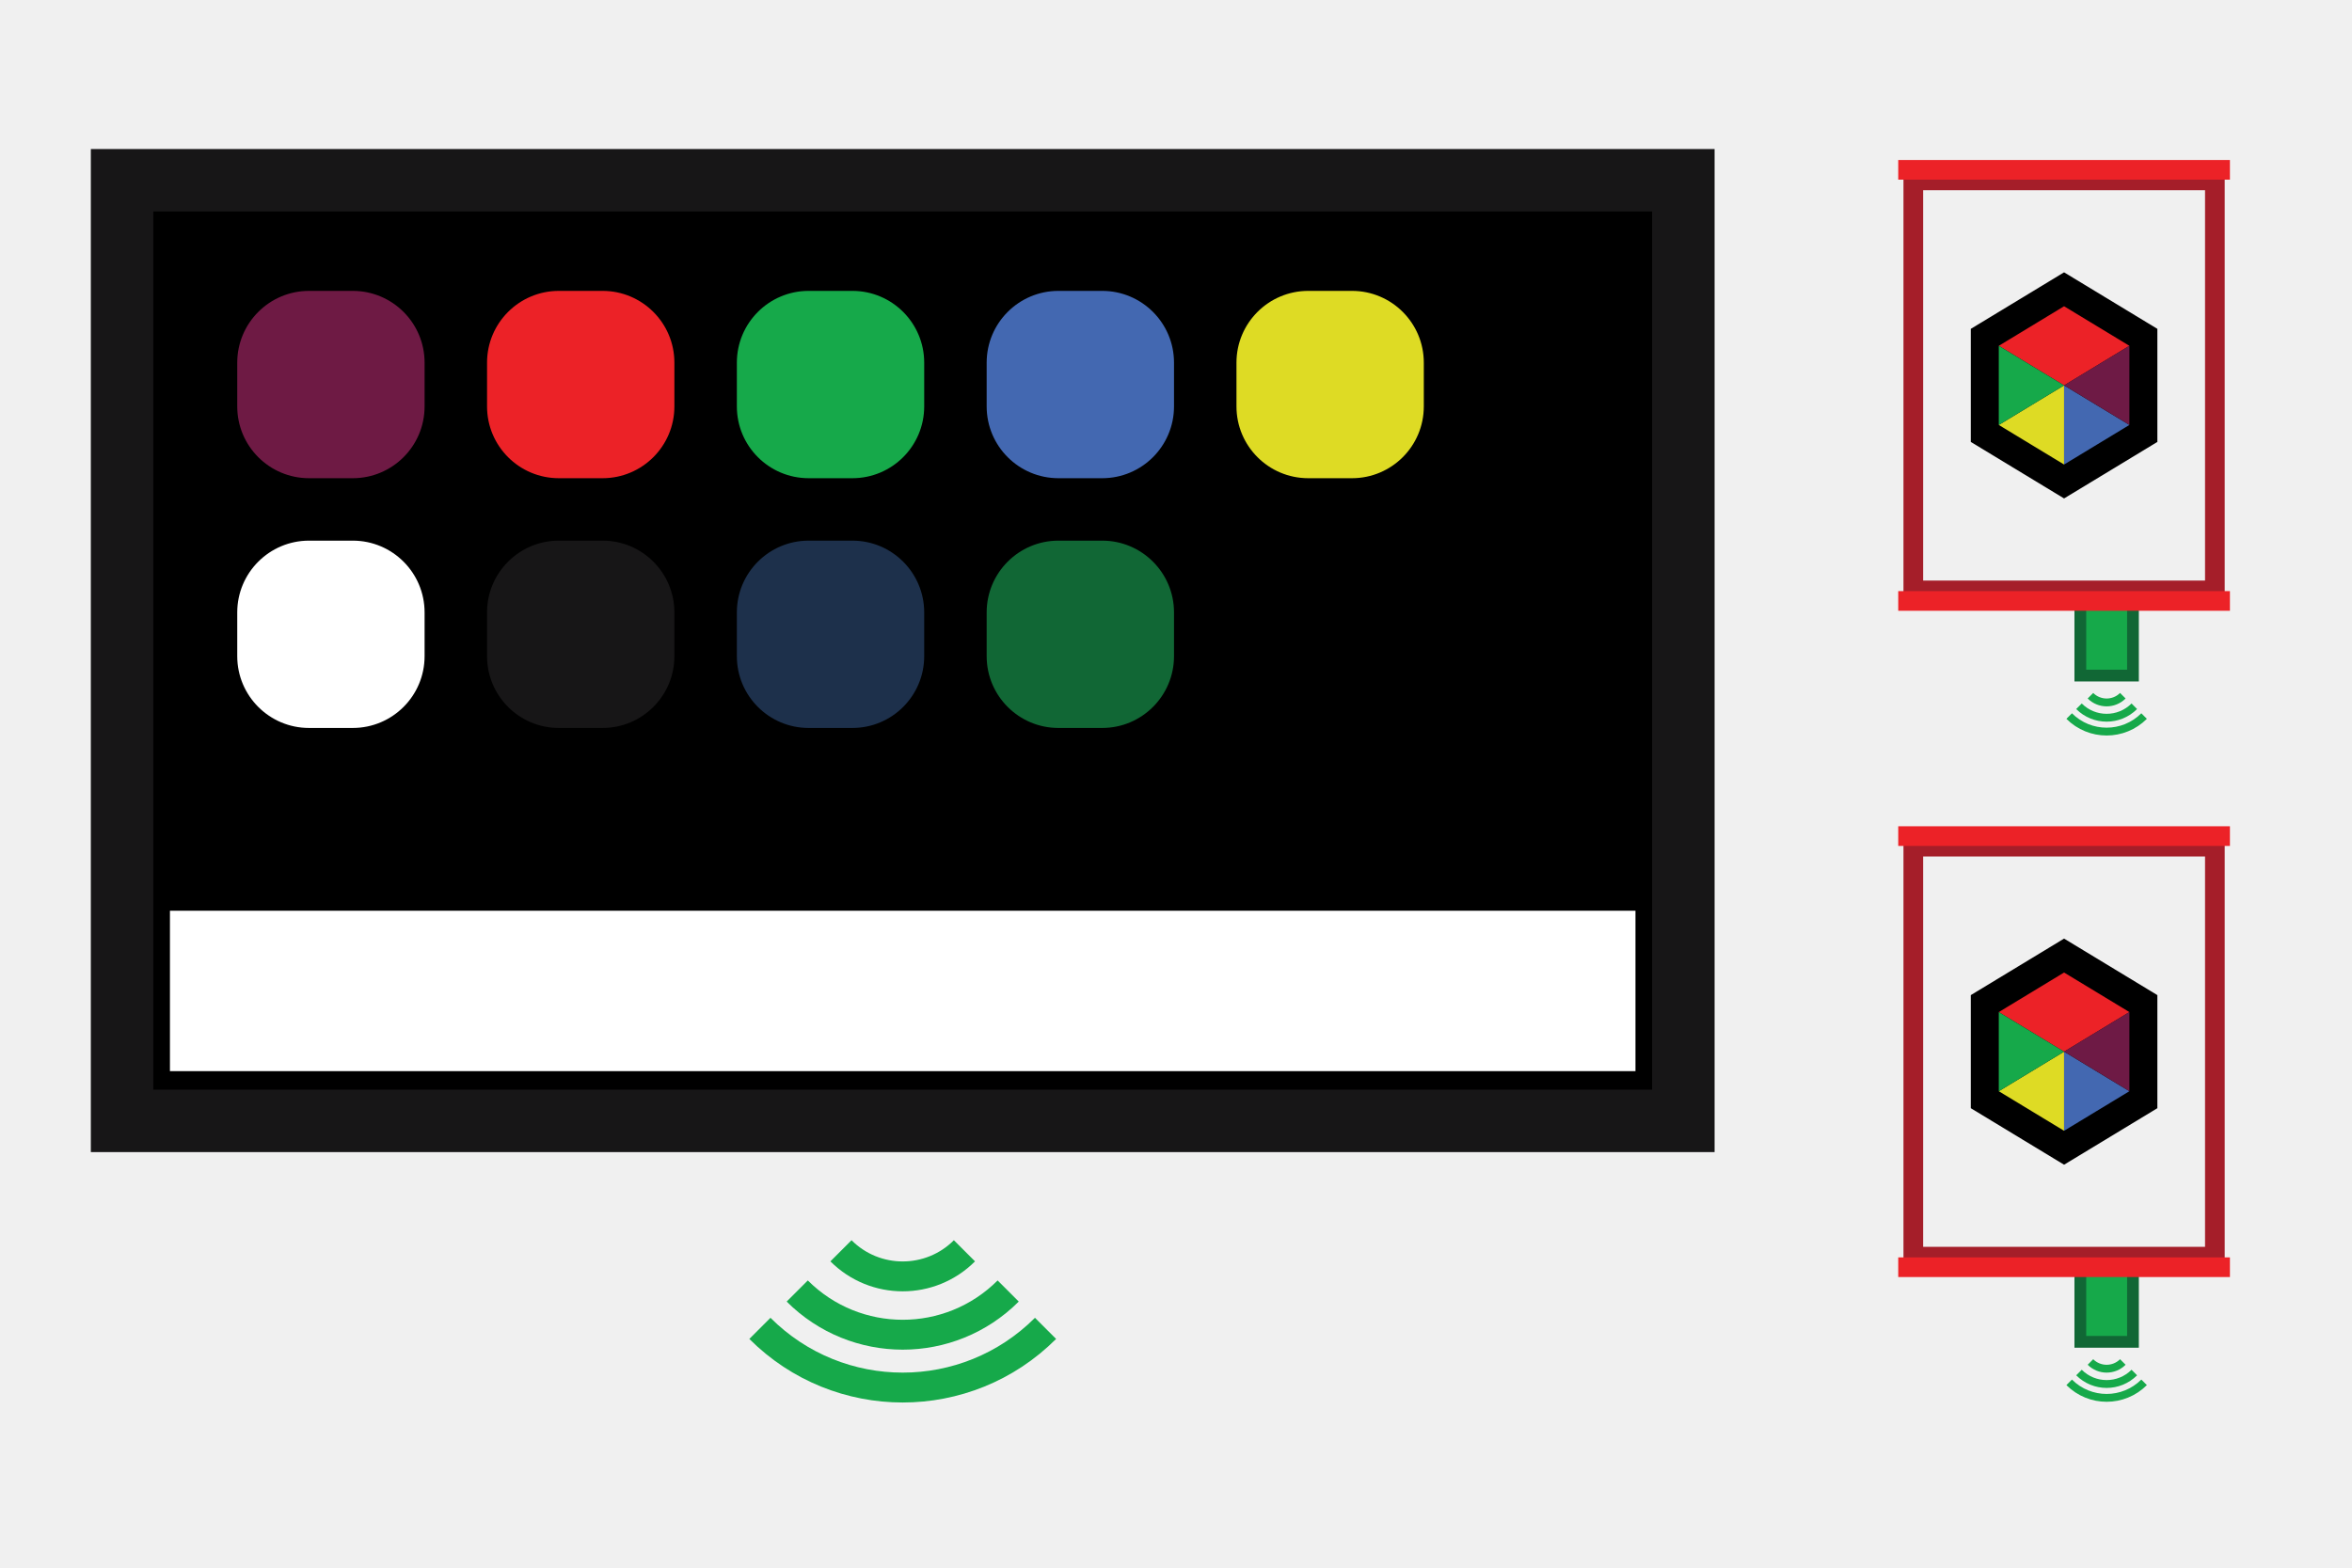
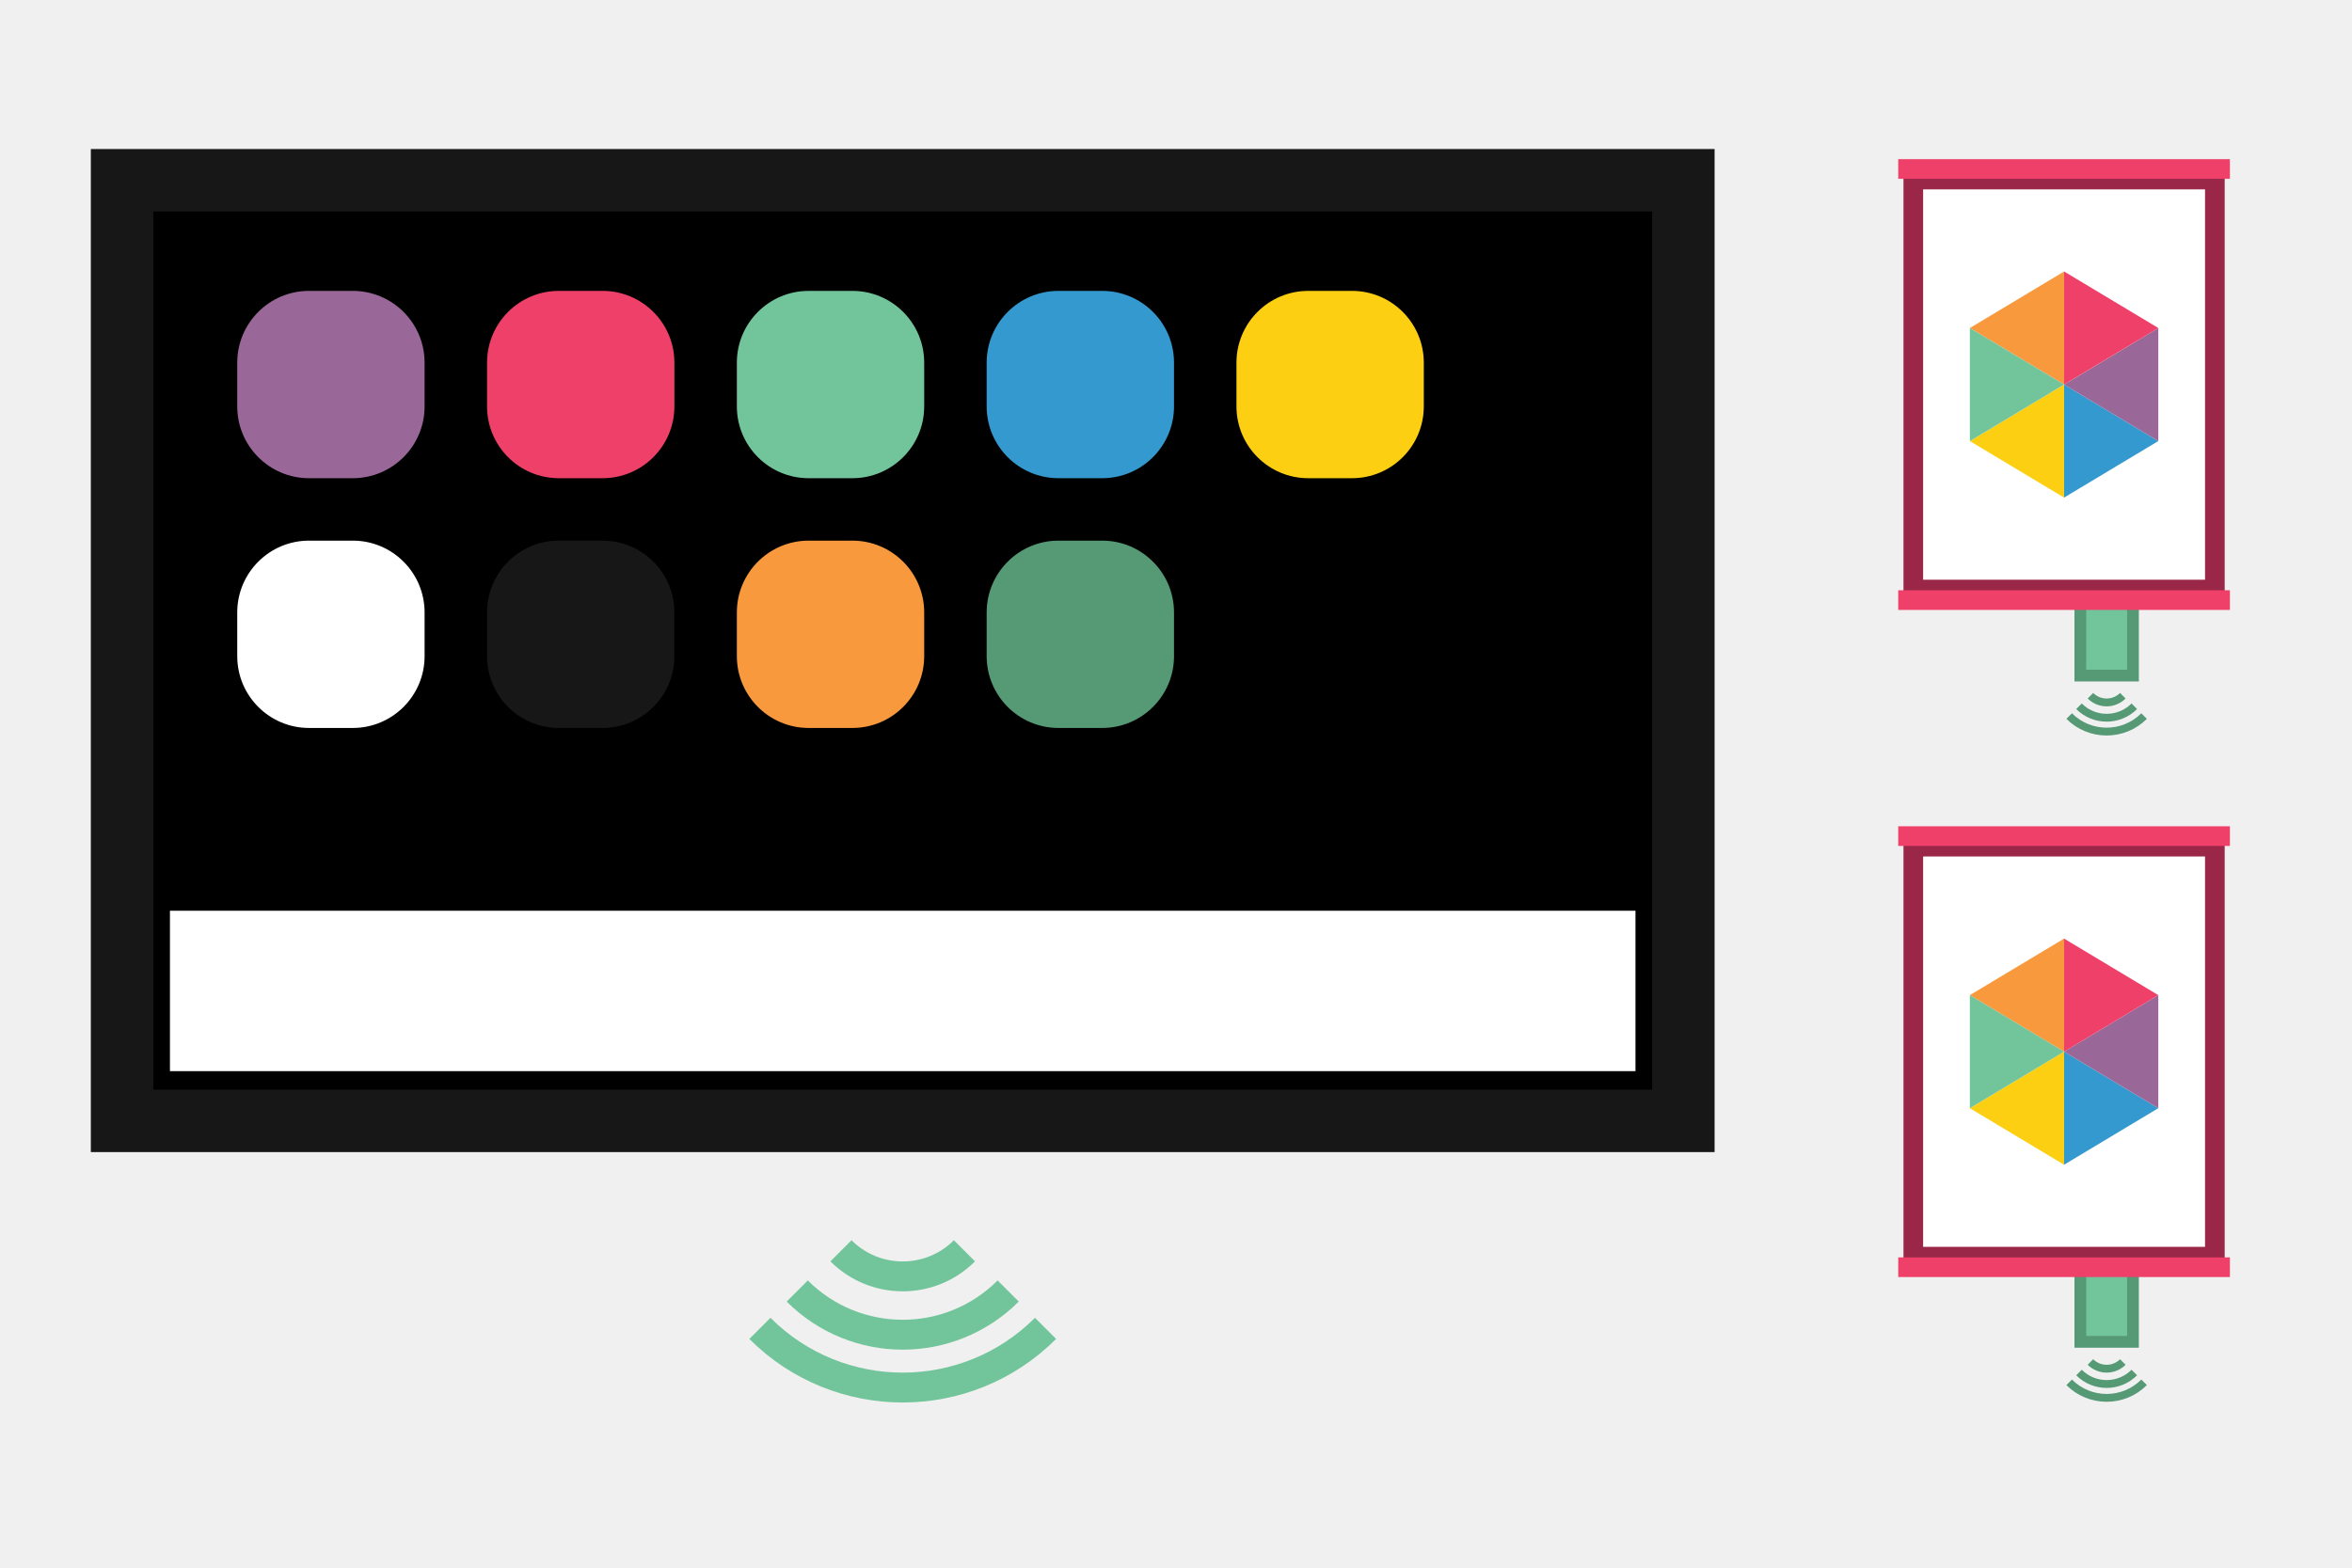
<svg xmlns="http://www.w3.org/2000/svg" version="1.1" id="Layer_1" x="0px" y="0px" width="600px" height="400px" viewBox="0 0 600 400" enable-background="new 0 0 600 400" xml:space="preserve">
  <g>
+     <path fill="none" d="M404.143,267.286" />
+   </g>
+   <rect x="530.696" y="153.192" fill="#72C59B" stroke="#569975" stroke-width="3" stroke-miterlimit="10" width="13.428" height="19.182" />
+   <g>
    <g>
-       <path fill="none" d="M404.143,267.286" />
+       <path fill="none" stroke="#569975" stroke-width="2" stroke-miterlimit="10" d="M546.963,182.706    c-5.281,5.281-13.83,5.281-19.111,0" />
+       <path fill="none" stroke="#569975" stroke-width="2" stroke-miterlimit="10" d="M544.465,180.206c-3.899,3.9-10.215,3.9-14.115,0" />
+       <path fill="none" stroke="#569975" stroke-width="2" stroke-miterlimit="10" d="M541.539,177.515    c-2.283,2.283-5.979,2.283-8.264,0" />
+     </g>
+   </g>
+   <rect x="530.696" y="323.191" fill="#72C59B" stroke="#569975" stroke-width="3" stroke-miterlimit="10" width="13.428" height="19.183" />
+   <g>
+     <g>
+       <path fill="none" stroke="#569975" stroke-width="2" stroke-miterlimit="10" d="M546.963,352.706c-5.281,5.28-13.83,5.28-19.111,0    " />
+       <path fill="none" stroke="#569975" stroke-width="2" stroke-miterlimit="10" d="M544.465,350.206    c-3.899,3.899-10.215,3.899-14.115,0" />
+       <path fill="none" stroke="#569975" stroke-width="2" stroke-miterlimit="10" d="M541.539,347.516    c-2.283,2.282-5.979,2.282-8.264,0" />
+     </g>
+   </g>
+   <g>
+     <g>
+       <rect x="488.089" y="45.809" fill="#FFFFFF" stroke="#9A2748" stroke-width="5.013" stroke-miterlimit="10" width="76.926" height="104.615" />
+       <line fill="none" stroke="#EF4069" stroke-width="5.013" stroke-miterlimit="10" x1="484.243" y1="43.117" x2="568.858" y2="43.117" />
+       <line fill="none" stroke="#EF4069" stroke-width="5.013" stroke-miterlimit="10" x1="484.243" y1="153.117" x2="568.858" y2="153.117" />
    </g>
    <g>
-       <rect x="530.696" y="153.192" fill="#16A94A" stroke="#116735" stroke-width="3" stroke-miterlimit="10" width="13.428" height="19.182" />
-       <g>
-         <rect x="488.088" y="46.024" fill="none" stroke="#A51E29" stroke-width="5.013" stroke-miterlimit="10" width="76.928" height="104.616" />
-         <line fill="none" stroke="#EC2227" stroke-width="5.013" stroke-miterlimit="10" x1="484.244" y1="43.333" x2="568.86" y2="43.333" />
-         <line fill="none" stroke="#EC2227" stroke-width="5.013" stroke-miterlimit="10" x1="484.244" y1="153.333" x2="568.86" y2="153.333" />
-         <g>
-           <path fill="none" d="M551.188,105.446" />
-         </g>
-         <g>
-           <path fill="none" d="M503.117,76.603" />
-         </g>
-         <g>
-           <path fill="none" d="M503.117,105.446" />
-         </g>
-         <g>
-           <path fill="none" d="M551.188,76.603" />
-         </g>
-         <polygon points="550.35,112.757 526.551,127.179 502.754,112.757 502.754,83.908 526.551,69.485 550.35,83.908    " />
-         <g>
-           <polygon fill="#EC2227" points="526.551,98.333 509.895,88.235 526.551,78.139 543.211,88.235     " />
-           <polygon fill="#DEDB24" points="526.551,98.333 526.551,108.427 526.551,118.524 518.221,113.476 509.895,108.427       518.221,103.38     " />
-           <polygon fill="#4368B1" points="526.553,98.333 526.553,108.427 526.551,118.524 534.879,113.476 543.211,108.427       534.879,103.38     " />
-           <polygon fill="#16A94A" points="509.895,88.235 518.221,93.285 526.551,98.333 518.221,103.38 509.895,108.427 509.895,98.333           " />
-           <polygon fill="#6E1A45" points="543.211,88.224 534.879,93.273 526.551,98.319 534.879,103.366 543.211,108.415 543.211,98.319           " />
-         </g>
-       </g>
-       <g>
-         <g>
-           <path fill="none" stroke="#16A94A" stroke-width="2" stroke-miterlimit="10" d="M546.963,182.706      c-5.281,5.281-13.83,5.281-19.111,0" />
-           <path fill="none" stroke="#16A94A" stroke-width="2" stroke-miterlimit="10" d="M544.465,180.206c-3.9,3.9-10.215,3.9-14.115,0" />
-           <path fill="none" stroke="#16A94A" stroke-width="2" stroke-miterlimit="10" d="M541.539,177.515      c-2.283,2.283-5.979,2.283-8.264,0" />
-         </g>
-       </g>
+       <polygon fill="#3499CE" points="526.551,98.117 538.573,105.33 550.589,112.541 538.569,119.752 526.551,126.965 526.551,112.541       " />
+       <polygon fill="#9A6799" points="550.589,83.695 538.583,90.906 526.551,98.117 538.569,105.33 550.589,112.541 550.589,98.117       " />
+       <polygon fill="#F8993D" points="526.553,69.271 514.531,76.482 502.512,83.695 514.532,90.906 526.553,98.117 526.553,83.695       " />
+       <polygon fill="#EF4069" points="526.551,69.271 538.569,76.482 550.589,83.695 538.569,90.906 526.551,98.117 526.551,83.695       " />
+       <polygon fill="#FDCF12" points="526.553,98.117 514.531,105.33 502.512,112.541 514.532,119.752 526.553,126.965 526.553,112.541       " />
+       <polygon fill="#72C59B" points="502.514,83.695 514.531,90.906 526.551,98.117 514.533,105.33 502.514,112.541 502.514,98.117       " />
+     </g>
+   </g>
+   <g>
+     <g>
+       <path fill="none" stroke="#72C59B" stroke-width="7.625" stroke-miterlimit="10" d="M266.719,338.938    c-20.139,20.135-52.731,20.135-72.869,0" />
+       <path fill="none" stroke="#72C59B" stroke-width="7.625" stroke-miterlimit="10" d="M257.192,329.404    c-14.874,14.869-38.94,14.869-53.814,0" />
+       <path fill="none" stroke="#72C59B" stroke-width="7.625" stroke-miterlimit="10" d="M246.033,319.146    c-8.701,8.703-22.797,8.703-31.501,0" />
+     </g>
+   </g>
+   <g>
+     <rect x="31.14" y="45.993" stroke="#171718" stroke-width="15.931" stroke-miterlimit="10" width="398.29" height="240" />
+     <rect x="43.354" y="232.375" fill="#FFFFFF" width="373.859" height="40.932" />
+     <path id="rect3330_3_" fill="#9A6799" d="M89.993,122.015H78.835c-10.111,0-18.314-8.201-18.314-18.32V92.54   c0-10.119,8.203-18.32,18.314-18.32h11.158c10.116,0,18.321,8.201,18.321,18.32v11.155   C108.315,113.815,100.109,122.015,89.993,122.015z" />
+     <path id="rect3330_1_" fill="#EF4069" d="M153.72,122.015h-11.159c-10.112,0-18.314-8.201-18.314-18.32V92.54   c0-10.119,8.202-18.32,18.314-18.32h11.159c10.115,0,18.32,8.201,18.32,18.32v11.155   C172.041,113.815,163.836,122.015,153.72,122.015z" />
+     <path id="rect3330_2_" fill="#72C59B" d="M217.445,122.015h-11.158c-10.111,0-18.313-8.201-18.313-18.32V92.54   c0-10.119,8.202-18.32,18.313-18.32h11.158c10.116,0,18.321,8.201,18.321,18.32v11.155   C235.767,113.815,227.562,122.015,217.445,122.015z" />
+     <path id="rect3330_4_" fill="#3499CE" d="M281.173,122.015h-11.158c-10.113,0-18.315-8.201-18.315-18.32V92.54   c0-10.119,8.202-18.32,18.315-18.32h11.158c10.115,0,18.32,8.201,18.32,18.32v11.155   C299.493,113.815,291.288,122.015,281.173,122.015z" />
+     <path id="rect3330_5_" fill="#FDCF12" d="M344.899,122.015H333.74c-10.113,0-18.314-8.201-18.314-18.32V92.54   c0-10.119,8.201-18.32,18.314-18.32h11.158c10.112,0,18.317,8.201,18.317,18.32v11.155   C363.217,113.815,355.012,122.015,344.899,122.015z" />
+     <path id="rect3330_7_" fill="#569975" d="M281.173,185.741h-11.158c-10.113,0-18.315-8.201-18.315-18.32v-11.155   c0-10.119,8.202-18.32,18.315-18.32h11.158c10.115,0,18.32,8.201,18.32,18.32v11.155   C299.493,177.54,291.288,185.741,281.173,185.741z" />
+     <path id="rect3330_8_" fill="#F8993D" d="M217.445,185.741h-11.158c-10.111,0-18.313-8.201-18.313-18.32v-11.155   c0-10.119,8.202-18.32,18.313-18.32h11.158c10.116,0,18.321,8.201,18.321,18.32v11.155   C235.767,177.54,227.562,185.741,217.445,185.741z" />
+     <path id="rect3330_9_" fill="#171718" d="M153.72,185.741h-11.159c-10.112,0-18.314-8.201-18.314-18.32v-11.155   c0-10.119,8.202-18.32,18.314-18.32h11.159c10.115,0,18.32,8.201,18.32,18.32v11.155   C172.041,177.54,163.836,185.741,153.72,185.741z" />
+     <path id="rect3330_10_" fill="#FFFFFF" d="M89.993,185.741H78.835c-10.111,0-18.314-8.201-18.314-18.32v-11.155   c0-10.119,8.203-18.32,18.314-18.32h11.158c10.116,0,18.321,8.201,18.321,18.32v11.155   C108.315,177.54,100.109,185.741,89.993,185.741z" />
+   </g>
+   <g>
+     <g>
+       <rect x="488.089" y="216.024" fill="#FFFFFF" stroke="#9A2748" stroke-width="5.013" stroke-miterlimit="10" width="76.926" height="104.615" />
+       <line fill="none" stroke="#EF4069" stroke-width="5.013" stroke-miterlimit="10" x1="484.243" y1="213.333" x2="568.858" y2="213.333" />
+       <line fill="none" stroke="#EF4069" stroke-width="5.013" stroke-miterlimit="10" x1="484.243" y1="323.333" x2="568.858" y2="323.333" />
    </g>
    <g>
-       <rect x="530.696" y="323.192" fill="#16A94A" stroke="#116735" stroke-width="3" stroke-miterlimit="10" width="13.428" height="19.182" />
-       <g>
-         <rect x="488.088" y="216.024" fill="none" stroke="#A51E29" stroke-width="5.013" stroke-miterlimit="10" width="76.928" height="104.614" />
-         <line fill="none" stroke="#EC2227" stroke-width="5.013" stroke-miterlimit="10" x1="484.244" y1="213.333" x2="568.86" y2="213.333" />
-         <line fill="none" stroke="#EC2227" stroke-width="5.013" stroke-miterlimit="10" x1="484.244" y1="323.333" x2="568.86" y2="323.333" />
-         <g>
-           <path fill="none" d="M551.188,275.446" />
-         </g>
-         <g>
-           <path fill="none" d="M503.117,246.603" />
-         </g>
-         <g>
-           <path fill="none" d="M503.117,275.446" />
-         </g>
-         <g>
-           <path fill="none" d="M551.188,246.603" />
-         </g>
-         <polygon points="550.35,282.757 526.551,297.179 502.754,282.757 502.754,253.907 526.551,239.485 550.35,253.907    " />
-         <g>
-           <polygon fill="#EC2227" points="526.551,268.333 509.895,258.235 526.551,248.14 543.211,258.235     " />
-           <polygon fill="#DEDB24" points="526.551,268.333 526.551,278.427 526.551,288.524 518.221,283.476 509.895,278.427       518.221,273.38     " />
-           <polygon fill="#4368B1" points="526.553,268.333 526.553,278.427 526.551,288.524 534.879,283.476 543.211,278.427       534.879,273.38     " />
-           <polygon fill="#16A94A" points="509.895,258.235 518.221,263.284 526.551,268.333 518.221,273.38 509.895,278.427       509.895,268.333     " />
-           <polygon fill="#6E1A45" points="543.211,258.224 534.879,263.272 526.551,268.319 534.879,273.366 543.211,278.415       543.211,268.319     " />
-         </g>
-       </g>
-       <g>
-         <g>
-           <path fill="none" stroke="#16A94A" stroke-width="2" stroke-miterlimit="10" d="M546.963,352.706      c-5.281,5.281-13.83,5.281-19.111,0" />
-           <path fill="none" stroke="#16A94A" stroke-width="2" stroke-miterlimit="10" d="M544.465,350.206c-3.9,3.9-10.215,3.9-14.115,0" />
-           <path fill="none" stroke="#16A94A" stroke-width="2" stroke-miterlimit="10" d="M541.539,347.515      c-2.283,2.283-5.979,2.283-8.264,0" />
-         </g>
-       </g>
-     </g>
-     <g>
-       <g>
-         <g>
-           <path fill="none" stroke="#16A94A" stroke-width="7.625" stroke-miterlimit="10" d="M266.719,338.937      c-20.139,20.135-52.731,20.135-72.869,0" />
-           <path fill="none" stroke="#16A94A" stroke-width="7.625" stroke-miterlimit="10" d="M257.192,329.405      c-14.874,14.869-38.94,14.869-53.814,0" />
-           <path fill="none" stroke="#16A94A" stroke-width="7.625" stroke-miterlimit="10" d="M246.033,319.146      c-8.701,8.703-22.797,8.703-31.501,0" />
-         </g>
-       </g>
-       <g>
-         <rect x="31.14" y="45.993" stroke="#171617" stroke-width="15.931" stroke-miterlimit="10" width="398.29" height="240" />
-         <rect x="43.354" y="232.375" fill="#FFFFFF" width="373.859" height="40.931" />
-         <path id="rect3330_3_" fill="#6E1A44" d="M89.993,122.015H78.835c-10.111,0-18.314-8.201-18.314-18.32V92.54     c0-10.119,8.203-18.32,18.314-18.32h11.158c10.116,0,18.321,8.201,18.321,18.32v11.155     C108.315,113.815,100.109,122.015,89.993,122.015z" />
-         <path id="rect3330_1_" fill="#EC2227" d="M153.72,122.015h-11.159c-10.112,0-18.314-8.201-18.314-18.32V92.54     c0-10.119,8.202-18.32,18.314-18.32h11.159c10.115,0,18.32,8.201,18.32,18.32v11.155     C172.041,113.815,163.836,122.015,153.72,122.015z" />
-         <path id="rect3330_2_" fill="#16A94A" d="M217.445,122.015h-11.158c-10.111,0-18.313-8.201-18.313-18.32V92.54     c0-10.119,8.202-18.32,18.313-18.32h11.158c10.116,0,18.321,8.201,18.321,18.32v11.155     C235.767,113.815,227.562,122.015,217.445,122.015z" />
-         <path id="rect3330_4_" fill="#4368B1" d="M281.173,122.015h-11.158c-10.113,0-18.315-8.201-18.315-18.32V92.54     c0-10.119,8.202-18.32,18.315-18.32h11.158c10.115,0,18.32,8.201,18.32,18.32v11.155     C299.493,113.815,291.288,122.015,281.173,122.015z" />
-         <path id="rect3330_5_" fill="#DEDB24" d="M344.899,122.015H333.74c-10.113,0-18.314-8.201-18.314-18.32V92.54     c0-10.119,8.201-18.32,18.314-18.32h11.158c10.113,0,18.318,8.201,18.318,18.32v11.155     C363.217,113.815,355.012,122.015,344.899,122.015z" />
-         <path id="rect3330_7_" fill="#116735" d="M281.173,185.741h-11.158c-10.113,0-18.315-8.201-18.315-18.32v-11.155     c0-10.119,8.202-18.32,18.315-18.32h11.158c10.115,0,18.32,8.201,18.32,18.32v11.155     C299.493,177.54,291.288,185.741,281.173,185.741z" />
-         <path id="rect3330_8_" fill="#1D304B" d="M217.445,185.741h-11.158c-10.111,0-18.313-8.201-18.313-18.32v-11.155     c0-10.119,8.202-18.32,18.313-18.32h11.158c10.116,0,18.321,8.201,18.321,18.32v11.155     C235.767,177.54,227.562,185.741,217.445,185.741z" />
-         <path id="rect3330_9_" fill="#171617" d="M153.72,185.741h-11.159c-10.112,0-18.314-8.201-18.314-18.32v-11.155     c0-10.119,8.202-18.32,18.314-18.32h11.159c10.115,0,18.32,8.201,18.32,18.32v11.155     C172.041,177.54,163.836,185.741,153.72,185.741z" />
-         <path id="rect3330_10_" fill="#FFFFFF" d="M89.993,185.741H78.835c-10.111,0-18.314-8.201-18.314-18.32v-11.155     c0-10.119,8.203-18.32,18.314-18.32h11.158c10.116,0,18.321,8.201,18.321,18.32v11.155     C108.315,177.54,100.109,185.741,89.993,185.741z" />
-       </g>
+       <polygon fill="#3499CE" points="526.551,268.333 538.573,275.546 550.589,282.757 538.569,289.968 526.551,297.181     526.551,282.757   " />
+       <polygon fill="#9A6799" points="550.589,253.911 538.583,261.122 526.551,268.333 538.569,275.546 550.589,282.757     550.589,268.333   " />
+       <polygon fill="#F8993D" points="526.553,239.487 514.531,246.698 502.512,253.911 514.532,261.122 526.553,268.333     526.553,253.911   " />
+       <polygon fill="#EF4069" points="526.551,239.487 538.569,246.698 550.589,253.911 538.569,261.122 526.551,268.333     526.551,253.911   " />
+       <polygon fill="#FDCF12" points="526.553,268.333 514.531,275.546 502.512,282.757 514.532,289.968 526.553,297.181     526.553,282.757   " />
+       <polygon fill="#72C59B" points="502.514,253.911 514.531,261.122 526.551,268.333 514.533,275.546 502.514,282.757     502.514,268.333   " />
    </g>
  </g>
</svg>
